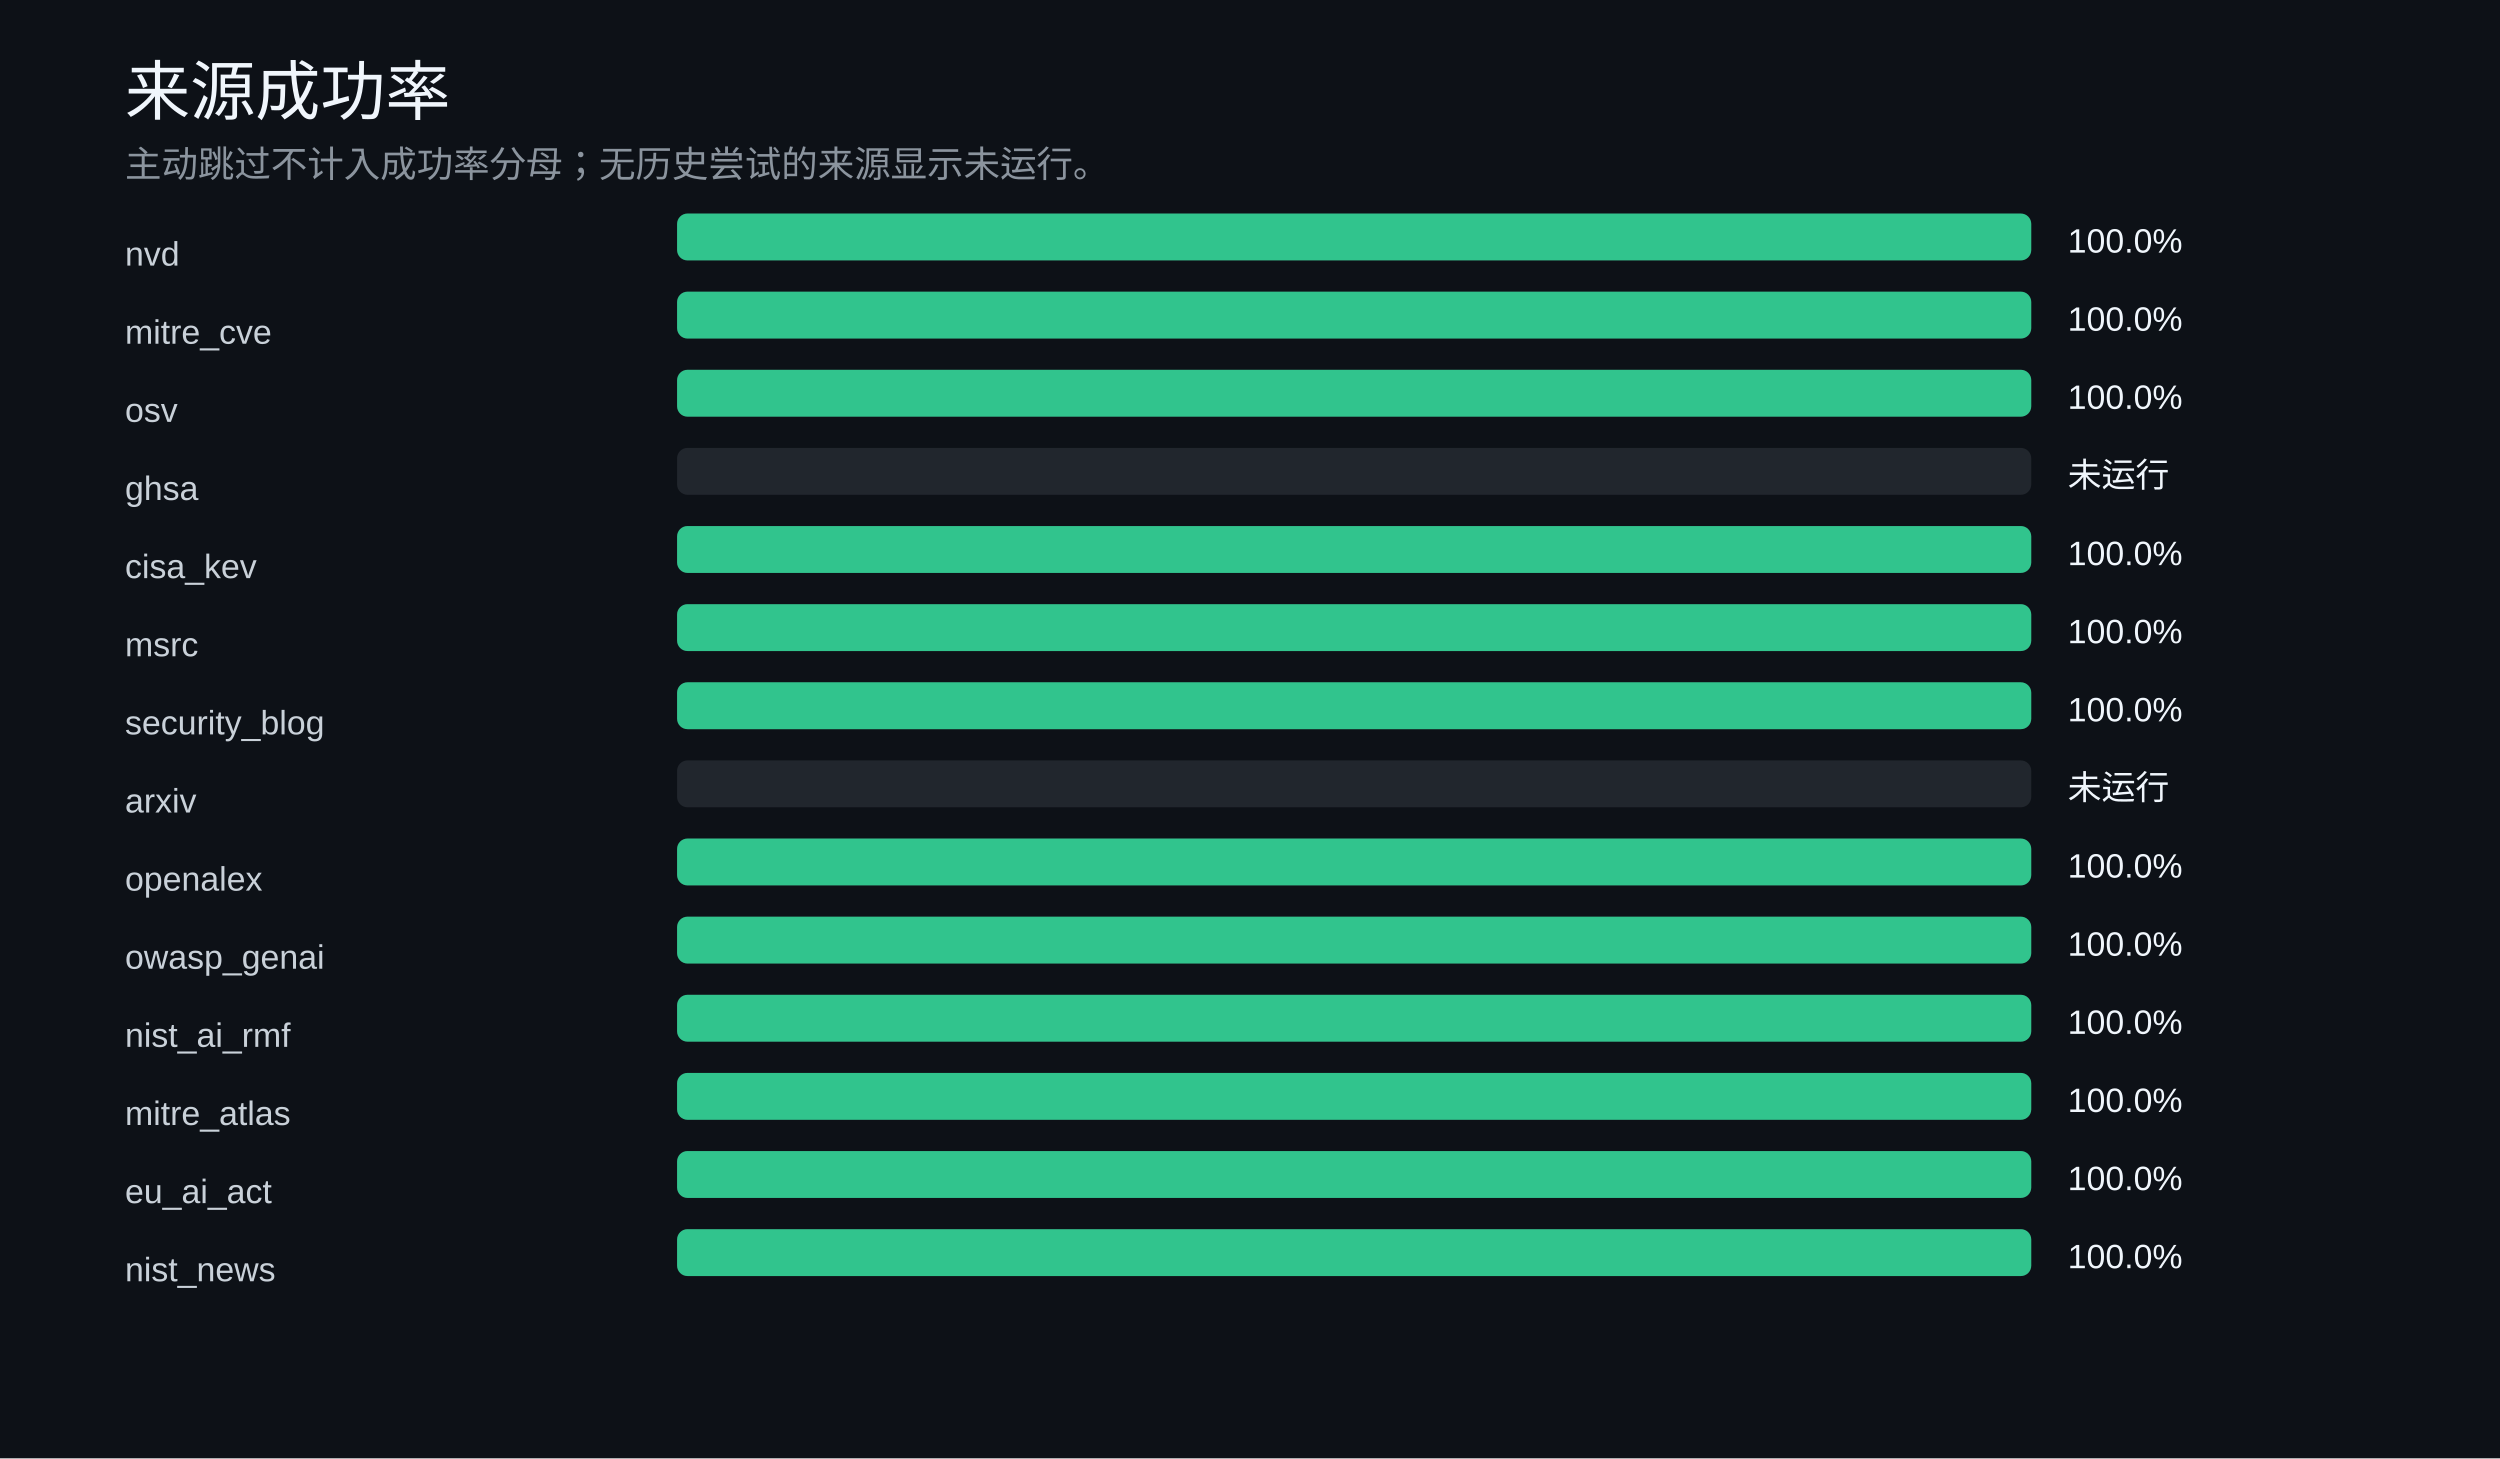
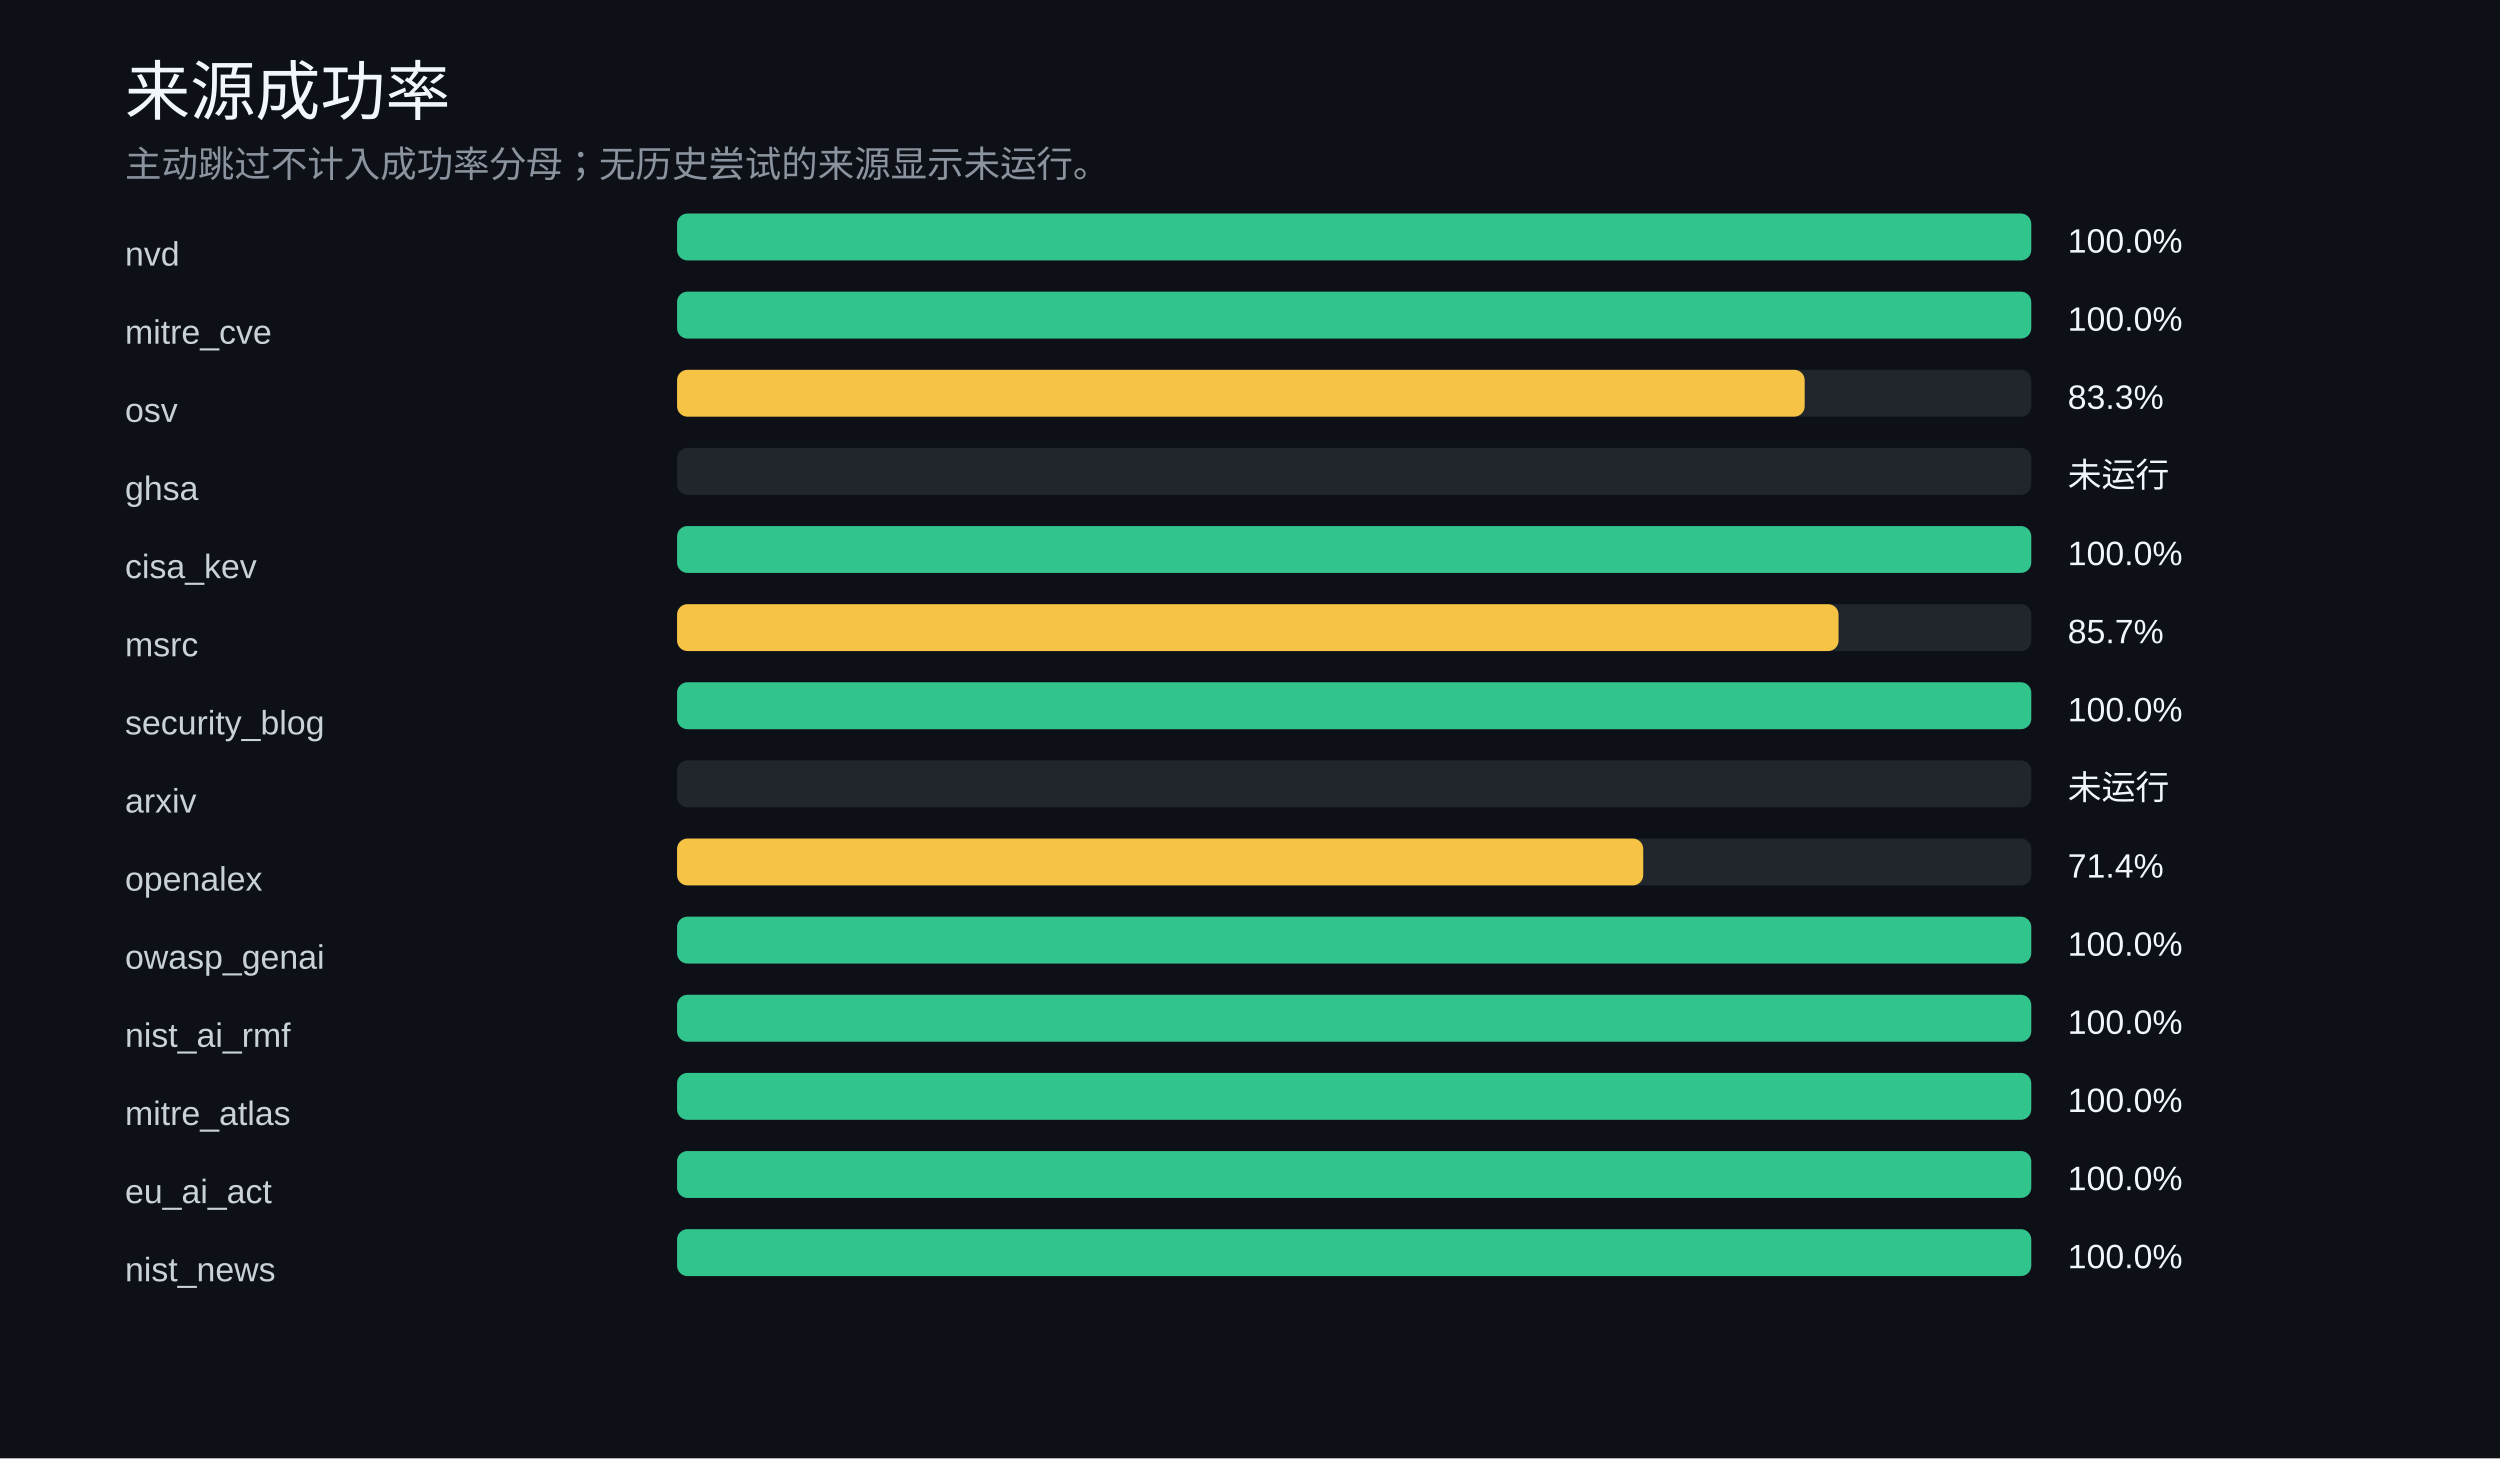
<svg xmlns="http://www.w3.org/2000/svg" width="960" height="560" viewBox="0 0 960 560">
  <rect width="100%" height="100%" fill="#0d1117" />
  <text x="48" y="44" fill="#f0f6fc" font-size="25" font-family="Arial, sans-serif">来源成功率</text>
  <text x="48" y="68" fill="#8b949e" font-size="14" font-family="Arial, sans-serif">主动跳过不计入成功率分母；无历史尝试的来源显示未运行。</text>
  <text x="48" y="102" fill="#c9d1d9" font-size="13" font-family="Arial, sans-serif">nvd</text>
  <rect x="260" y="82" width="520" height="18" rx="4" fill="#21262d" />
  <rect x="260" y="82" width="520" height="18" rx="4" fill="#31c48d" />
  <text x="794" y="97" fill="#f0f6fc" font-size="13" font-family="Arial, sans-serif">100.0%</text>
  <text x="48" y="132" fill="#c9d1d9" font-size="13" font-family="Arial, sans-serif">mitre_cve</text>
  <rect x="260" y="112" width="520" height="18" rx="4" fill="#21262d" />
  <rect x="260" y="112" width="520" height="18" rx="4" fill="#31c48d" />
  <text x="794" y="127" fill="#f0f6fc" font-size="13" font-family="Arial, sans-serif">100.0%</text>
  <text x="48" y="162" fill="#c9d1d9" font-size="13" font-family="Arial, sans-serif">osv</text>
  <rect x="260" y="142" width="520" height="18" rx="4" fill="#21262d" />
-   <rect x="260" y="142" width="520" height="18" rx="4" fill="#31c48d" />
-   <text x="794" y="157" fill="#f0f6fc" font-size="13" font-family="Arial, sans-serif">100.0%</text>
+   <rect x="260" y="142" width="433" height="18" rx="4" fill="#f6c344" />
+   <text x="794" y="157" fill="#f0f6fc" font-size="13" font-family="Arial, sans-serif">83.3%</text>
  <text x="48" y="192" fill="#c9d1d9" font-size="13" font-family="Arial, sans-serif">ghsa</text>
  <rect x="260" y="172" width="520" height="18" rx="4" fill="#21262d" />
  <rect x="260" y="172" width="0" height="18" rx="4" fill="#f97066" />
  <text x="794" y="187" fill="#f0f6fc" font-size="13" font-family="Arial, sans-serif">未运行</text>
  <text x="48" y="222" fill="#c9d1d9" font-size="13" font-family="Arial, sans-serif">cisa_kev</text>
  <rect x="260" y="202" width="520" height="18" rx="4" fill="#21262d" />
  <rect x="260" y="202" width="520" height="18" rx="4" fill="#31c48d" />
  <text x="794" y="217" fill="#f0f6fc" font-size="13" font-family="Arial, sans-serif">100.0%</text>
  <text x="48" y="252" fill="#c9d1d9" font-size="13" font-family="Arial, sans-serif">msrc</text>
  <rect x="260" y="232" width="520" height="18" rx="4" fill="#21262d" />
-   <rect x="260" y="232" width="520" height="18" rx="4" fill="#31c48d" />
-   <text x="794" y="247" fill="#f0f6fc" font-size="13" font-family="Arial, sans-serif">100.0%</text>
+   <rect x="260" y="232" width="446" height="18" rx="4" fill="#f6c344" />
+   <text x="794" y="247" fill="#f0f6fc" font-size="13" font-family="Arial, sans-serif">85.7%</text>
  <text x="48" y="282" fill="#c9d1d9" font-size="13" font-family="Arial, sans-serif">security_blog</text>
  <rect x="260" y="262" width="520" height="18" rx="4" fill="#21262d" />
  <rect x="260" y="262" width="520" height="18" rx="4" fill="#31c48d" />
  <text x="794" y="277" fill="#f0f6fc" font-size="13" font-family="Arial, sans-serif">100.0%</text>
  <text x="48" y="312" fill="#c9d1d9" font-size="13" font-family="Arial, sans-serif">arxiv</text>
  <rect x="260" y="292" width="520" height="18" rx="4" fill="#21262d" />
  <rect x="260" y="292" width="0" height="18" rx="4" fill="#f97066" />
  <text x="794" y="307" fill="#f0f6fc" font-size="13" font-family="Arial, sans-serif">未运行</text>
  <text x="48" y="342" fill="#c9d1d9" font-size="13" font-family="Arial, sans-serif">openalex</text>
  <rect x="260" y="322" width="520" height="18" rx="4" fill="#21262d" />
-   <rect x="260" y="322" width="520" height="18" rx="4" fill="#31c48d" />
-   <text x="794" y="337" fill="#f0f6fc" font-size="13" font-family="Arial, sans-serif">100.0%</text>
+   <rect x="260" y="322" width="371" height="18" rx="4" fill="#f6c344" />
+   <text x="794" y="337" fill="#f0f6fc" font-size="13" font-family="Arial, sans-serif">71.4%</text>
  <text x="48" y="372" fill="#c9d1d9" font-size="13" font-family="Arial, sans-serif">owasp_genai</text>
  <rect x="260" y="352" width="520" height="18" rx="4" fill="#21262d" />
  <rect x="260" y="352" width="520" height="18" rx="4" fill="#31c48d" />
  <text x="794" y="367" fill="#f0f6fc" font-size="13" font-family="Arial, sans-serif">100.0%</text>
  <text x="48" y="402" fill="#c9d1d9" font-size="13" font-family="Arial, sans-serif">nist_ai_rmf</text>
  <rect x="260" y="382" width="520" height="18" rx="4" fill="#21262d" />
  <rect x="260" y="382" width="520" height="18" rx="4" fill="#31c48d" />
  <text x="794" y="397" fill="#f0f6fc" font-size="13" font-family="Arial, sans-serif">100.0%</text>
  <text x="48" y="432" fill="#c9d1d9" font-size="13" font-family="Arial, sans-serif">mitre_atlas</text>
  <rect x="260" y="412" width="520" height="18" rx="4" fill="#21262d" />
  <rect x="260" y="412" width="520" height="18" rx="4" fill="#31c48d" />
  <text x="794" y="427" fill="#f0f6fc" font-size="13" font-family="Arial, sans-serif">100.0%</text>
  <text x="48" y="462" fill="#c9d1d9" font-size="13" font-family="Arial, sans-serif">eu_ai_act</text>
  <rect x="260" y="442" width="520" height="18" rx="4" fill="#21262d" />
  <rect x="260" y="442" width="520" height="18" rx="4" fill="#31c48d" />
  <text x="794" y="457" fill="#f0f6fc" font-size="13" font-family="Arial, sans-serif">100.0%</text>
  <text x="48" y="492" fill="#c9d1d9" font-size="13" font-family="Arial, sans-serif">nist_news</text>
  <rect x="260" y="472" width="520" height="18" rx="4" fill="#21262d" />
  <rect x="260" y="472" width="520" height="18" rx="4" fill="#31c48d" />
  <text x="794" y="487" fill="#f0f6fc" font-size="13" font-family="Arial, sans-serif">100.0%</text>
</svg>
